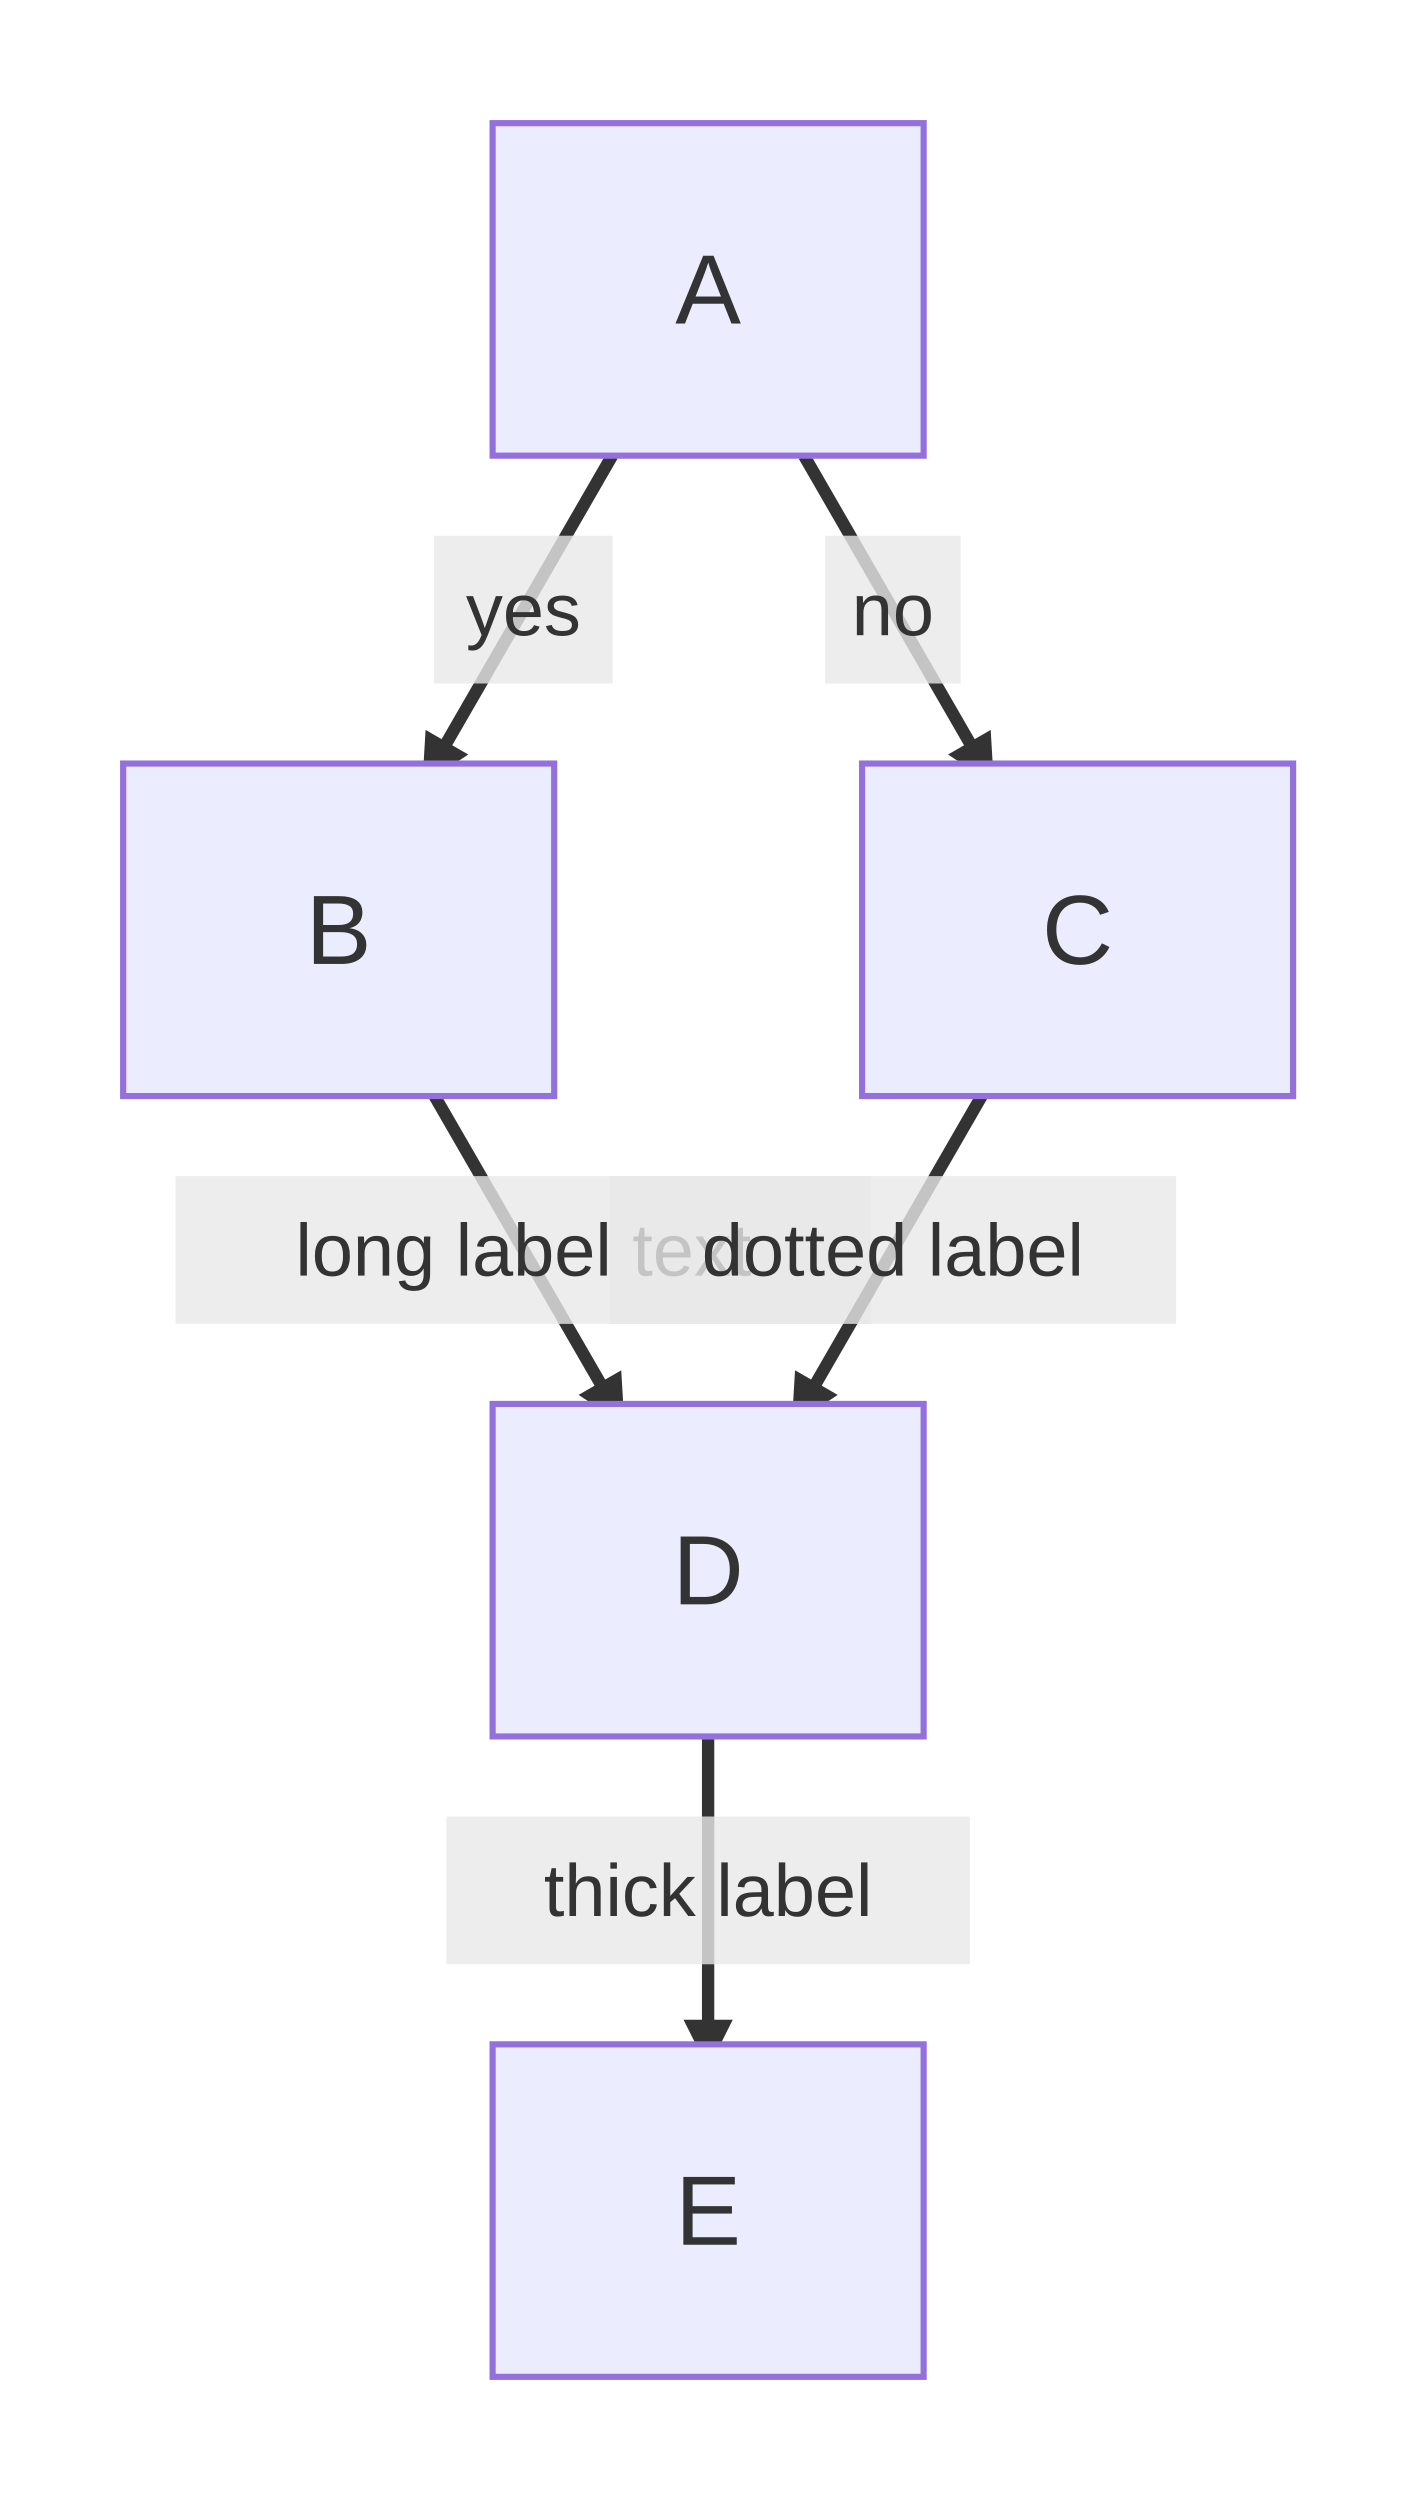
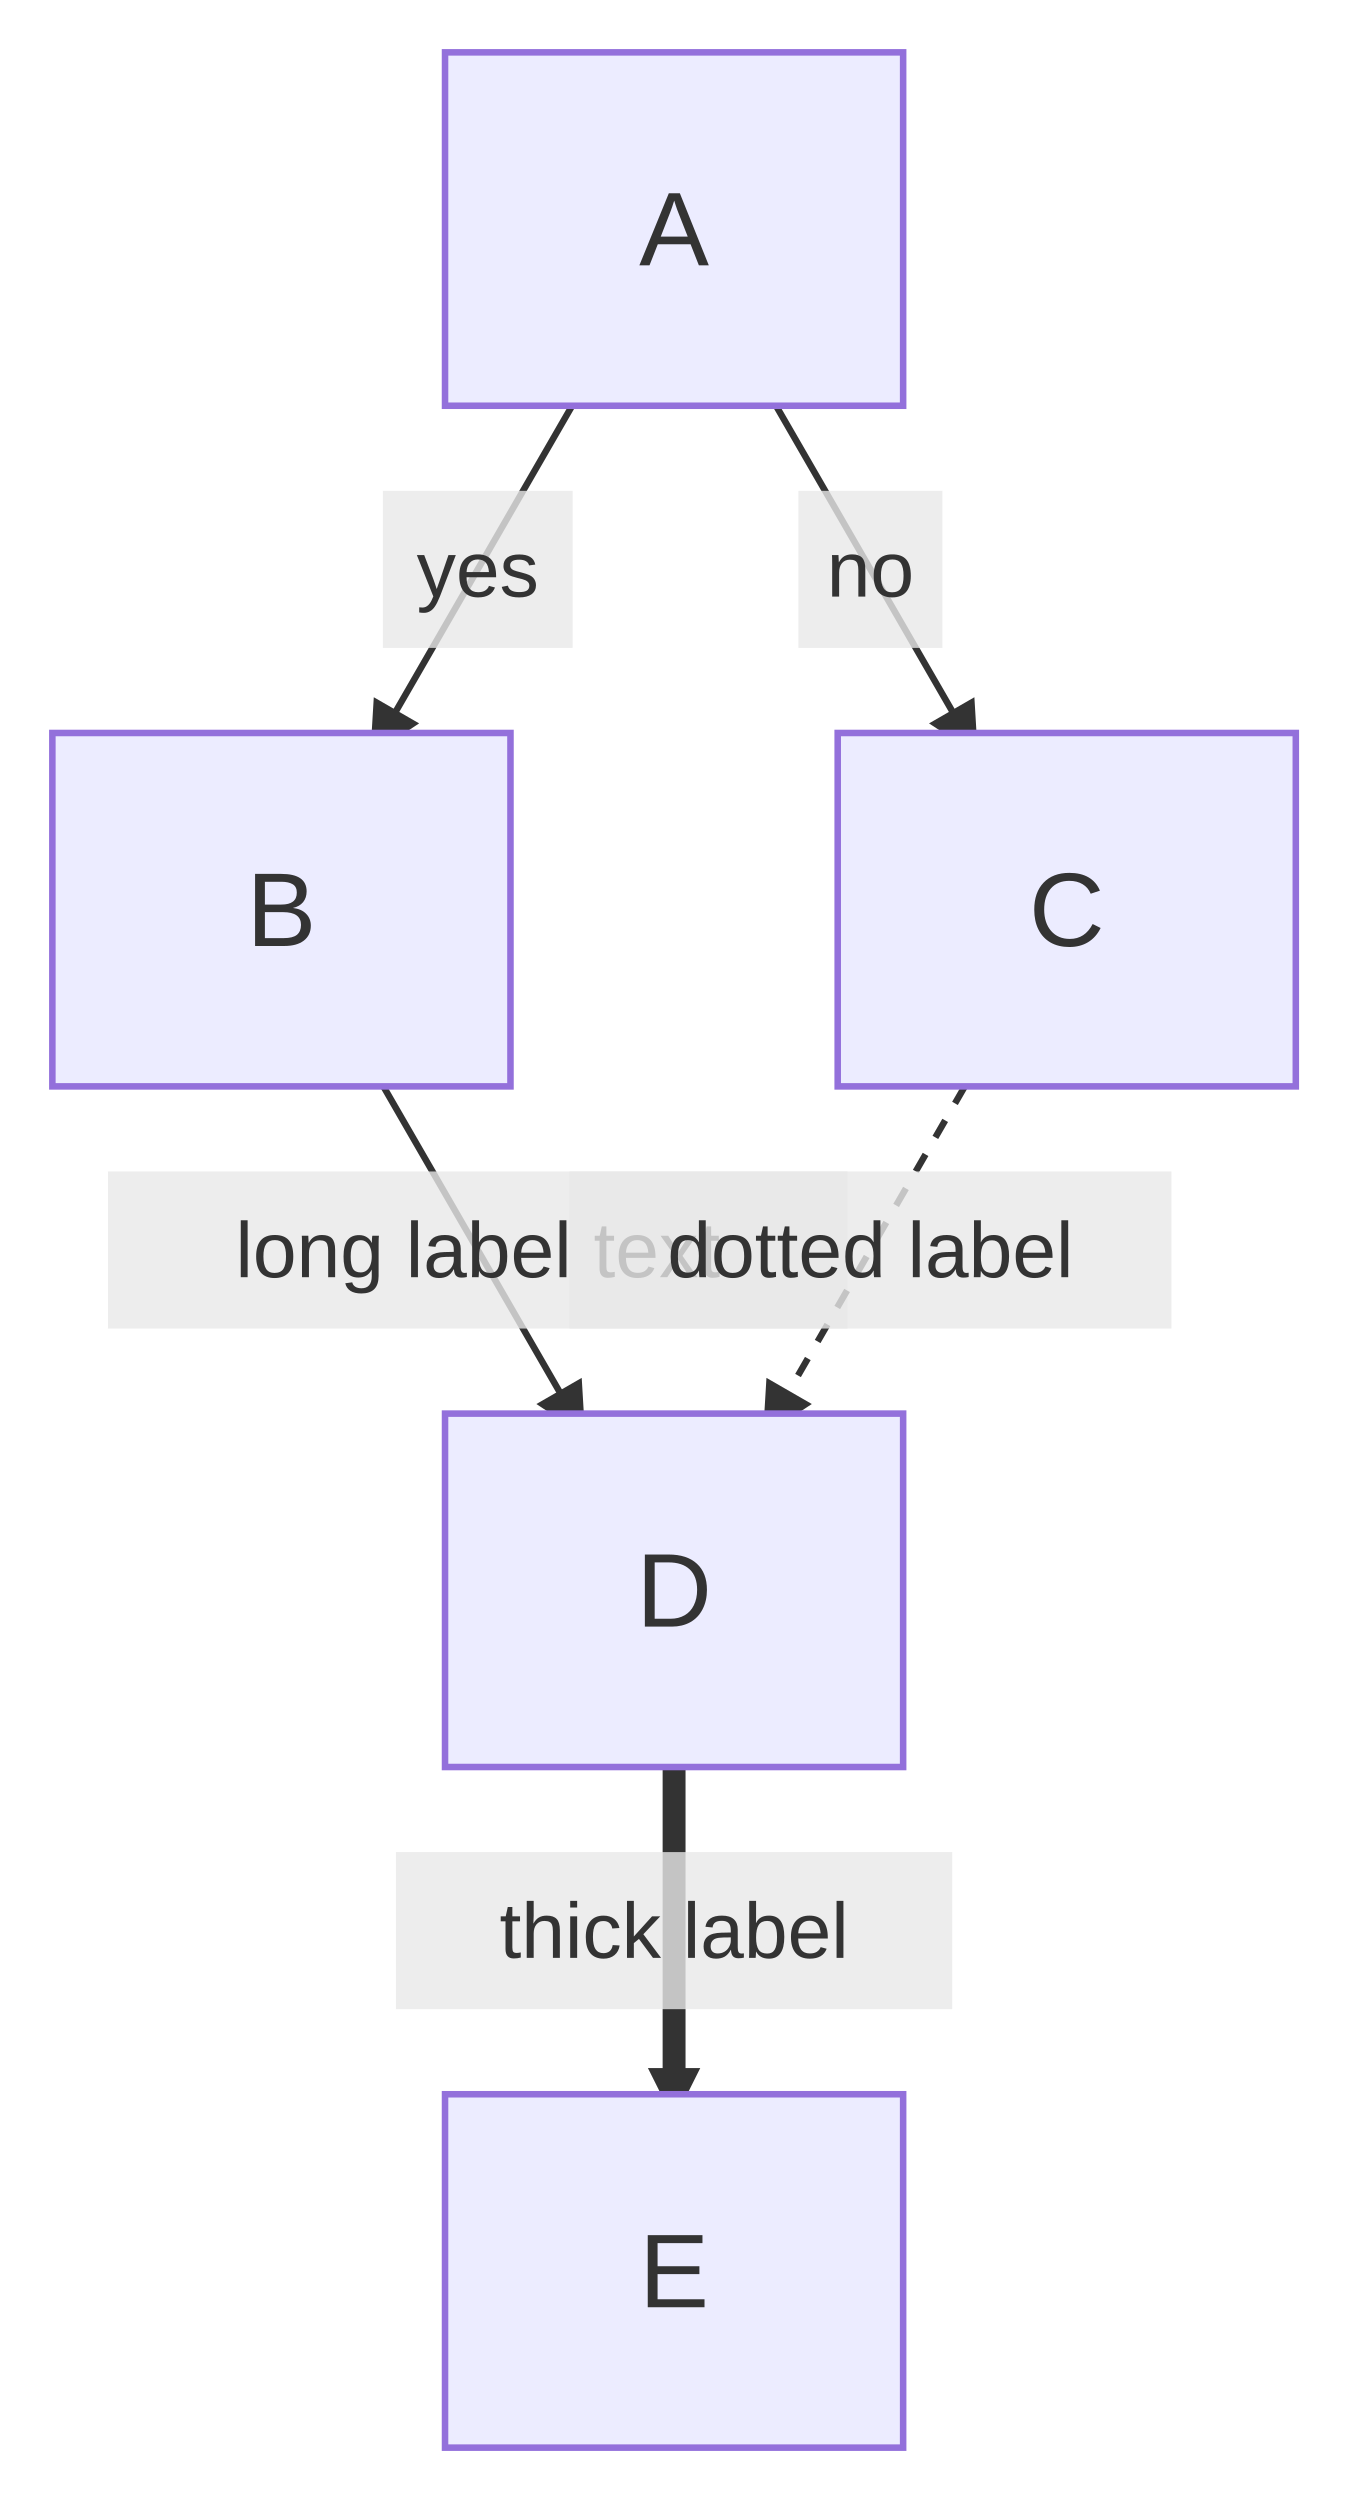
- <svg xmlns="http://www.w3.org/2000/svg" viewBox="-20 -20 230 406" width="230" height="406" style="background-color: white">
+ <svg xmlns="http://www.w3.org/2000/svg" viewBox="-8 -8 206 382" width="206" height="382" style="background-color: white">
  <defs>
    <marker id="arrow" viewBox="0 0 10 10" markerWidth="8" markerHeight="8" refX="5" refY="5" orient="auto" markerUnits="userSpaceOnUse">
      <path d="M 0 0 L 10 5 L 0 10 z" fill="#333333" />
    </marker>
    <marker id="circle-end" viewBox="0 0 10 10" markerWidth="11" markerHeight="11" refX="11" refY="5" orient="auto" markerUnits="userSpaceOnUse">
      <circle cx="5" cy="5" r="5" fill="#333333" />
    </marker>
    <marker id="cross-end" viewBox="0 0 11 11" markerWidth="11" markerHeight="11" refX="12" refY="5.2" orient="auto" markerUnits="userSpaceOnUse">
      <path d="M 1,1 l 9,9 M 10,1 l -9,9" stroke="#333333" stroke-width="2" />
    </marker>
    <marker id="arrow-reverse" viewBox="0 0 10 10" markerWidth="8" markerHeight="8" refX="5" refY="5" orient="auto-start-reverse" markerUnits="userSpaceOnUse">
      <path d="M 0 0 L 10 5 L 0 10 z" fill="#333333" />
    </marker>
  </defs>
  <style>.node rect, .node polygon, .node circle, .node path, .node line { fill: #ECECFF; stroke: #9370DB; stroke-width: 1; }
.node text { fill: #333333; font-family: "trebuchet ms", verdana, arial, sans-serif; font-size: 16px; }
- .edge path { fill: none; stroke: #333333; stroke-width: 2; stroke-dasharray: 0; }
+ .edge path { fill: none; stroke: #333333; }
.edge text { fill: #333333; font-family: "trebuchet ms", verdana, arial, sans-serif; font-size: 12px; }
.subgraph rect { fill: #ffffde; stroke: #aaaa33; stroke-width: 1; opacity: 0.5; }
.subgraph text { fill: #333333; font-family: "trebuchet ms", verdana, arial, sans-serif; font-size: 12px; font-weight: bold; }
</style>
  <g class="edge" data-edge-source="A" data-edge-target="B">
    <path d="M79.42,54.0 L50.58,104.0" stroke-width="1" marker-end="url(#arrow)" />
    <rect x="50.5" y="67.0" width="29.0" height="24.0" fill="rgba(232,232,232,0.8)" stroke="none" />
    <text text-anchor="middle" dominant-baseline="central" x="65.0" y="79.0">yes</text>
  </g>
  <g class="edge" data-edge-source="A" data-edge-target="C">
    <path d="M110.58,54.0 L139.42,104.0" stroke-width="1" marker-end="url(#arrow)" />
    <rect x="114.0" y="67.0" width="22.0" height="24.0" fill="rgba(232,232,232,0.8)" stroke="none" />
    <text text-anchor="middle" dominant-baseline="central" x="125.0" y="79.0">no</text>
  </g>
  <g class="edge" data-edge-source="B" data-edge-target="D">
    <path d="M50.58,158.0 L79.42,208.0" stroke-width="1" marker-end="url(#arrow)" />
    <rect x="8.5" y="171.0" width="113.0" height="24.0" fill="rgba(232,232,232,0.8)" stroke="none" />
    <text text-anchor="middle" dominant-baseline="central" x="65.0" y="183.0">long label text</text>
  </g>
  <g class="edge" data-edge-source="C" data-edge-target="D">
    <path d="M139.42,158.0 L110.58,208.0" stroke-width="1" stroke-dasharray="3" marker-end="url(#arrow)" />
    <rect x="79.0" y="171.0" width="92.0" height="24.0" fill="rgba(232,232,232,0.8)" stroke="none" />
    <text text-anchor="middle" dominant-baseline="central" x="125.0" y="183.0">dotted label</text>
  </g>
  <g class="edge" data-edge-source="D" data-edge-target="E">
    <path d="M95.0,262.0 L95.0,312.0" stroke-width="3.5" marker-end="url(#arrow)" />
    <rect x="52.5" y="275.0" width="85.0" height="24.0" fill="rgba(232,232,232,0.8)" stroke="none" />
    <text text-anchor="middle" dominant-baseline="central" x="95.0" y="287.0">thick label</text>
  </g>
  <g class="node" data-node-id="A">
    <rect x="60.0" y="0.0" width="70.0" height="54.0" />
    <text text-anchor="middle" dominant-baseline="central" font-family="&quot;trebuchet ms&quot;, verdana, arial, sans-serif" x="95" y="27">A</text>
  </g>
  <g class="node" data-node-id="B">
    <rect x="0.0" y="104.0" width="70.0" height="54.0" />
    <text text-anchor="middle" dominant-baseline="central" font-family="&quot;trebuchet ms&quot;, verdana, arial, sans-serif" x="35" y="131">B</text>
  </g>
  <g class="node" data-node-id="C">
    <rect x="120.0" y="104.0" width="70.0" height="54.0" />
    <text text-anchor="middle" dominant-baseline="central" font-family="&quot;trebuchet ms&quot;, verdana, arial, sans-serif" x="155" y="131">C</text>
  </g>
  <g class="node" data-node-id="D">
    <rect x="60.0" y="208.0" width="70.0" height="54.0" />
    <text text-anchor="middle" dominant-baseline="central" font-family="&quot;trebuchet ms&quot;, verdana, arial, sans-serif" x="95" y="235">D</text>
  </g>
  <g class="node" data-node-id="E">
    <rect x="60.0" y="312.0" width="70.0" height="54.0" />
    <text text-anchor="middle" dominant-baseline="central" font-family="&quot;trebuchet ms&quot;, verdana, arial, sans-serif" x="95" y="339">E</text>
  </g>
</svg>
